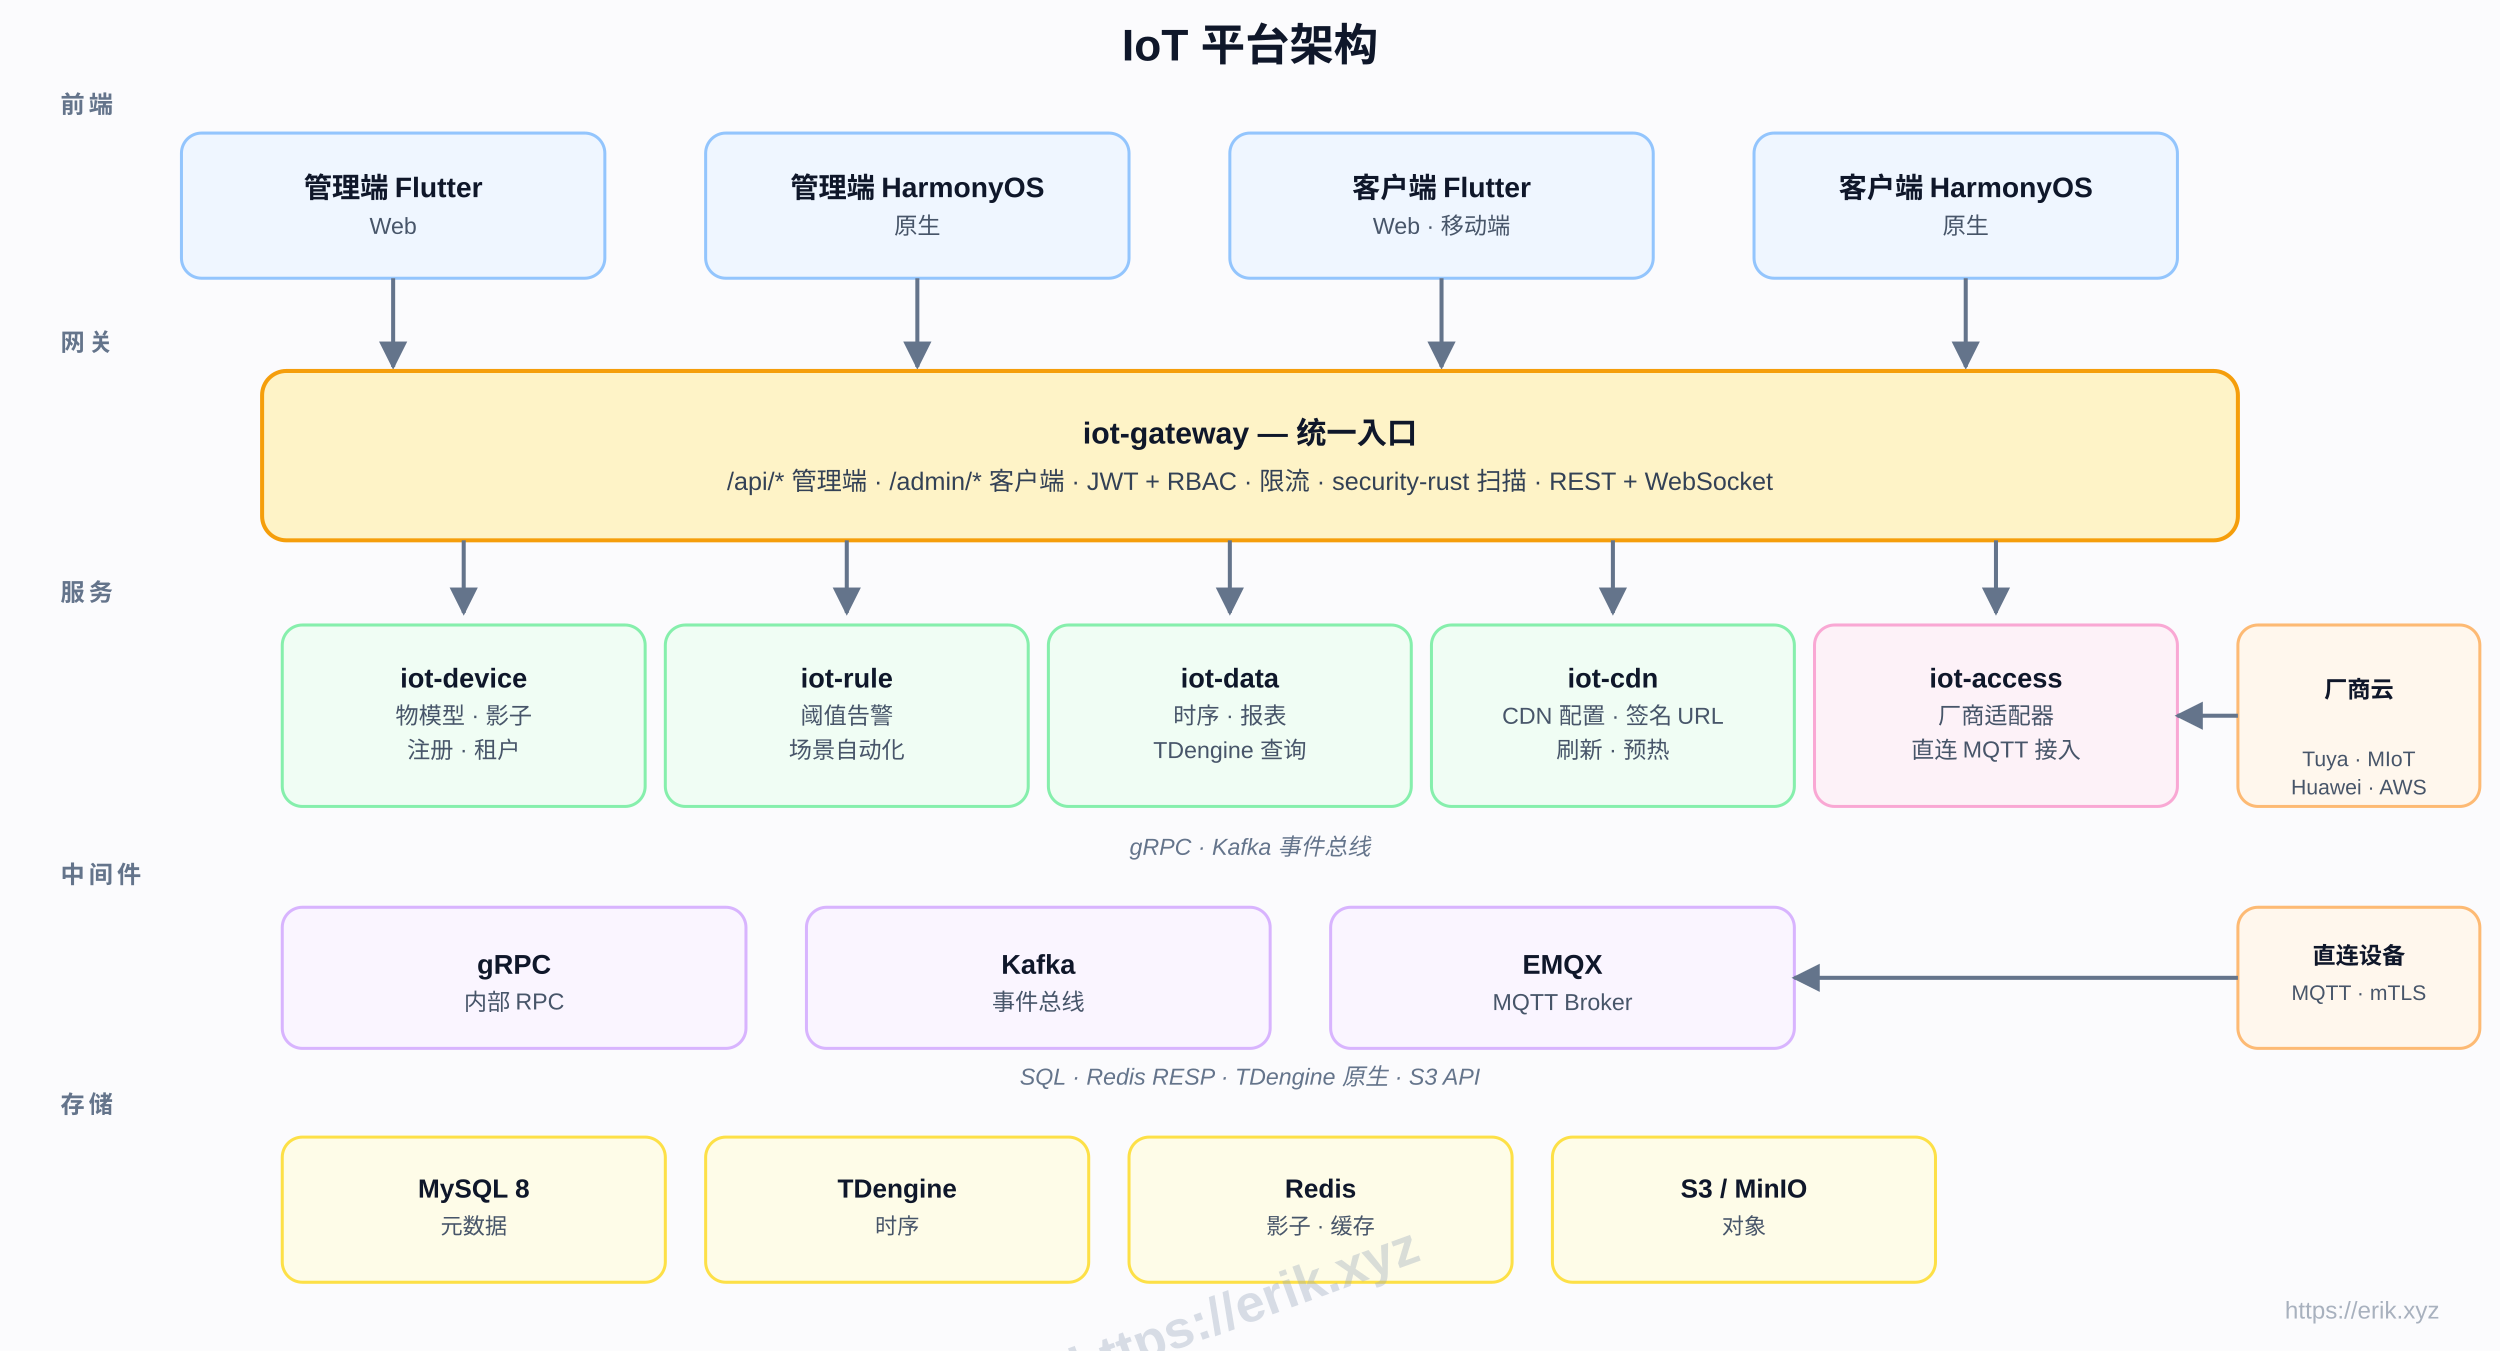
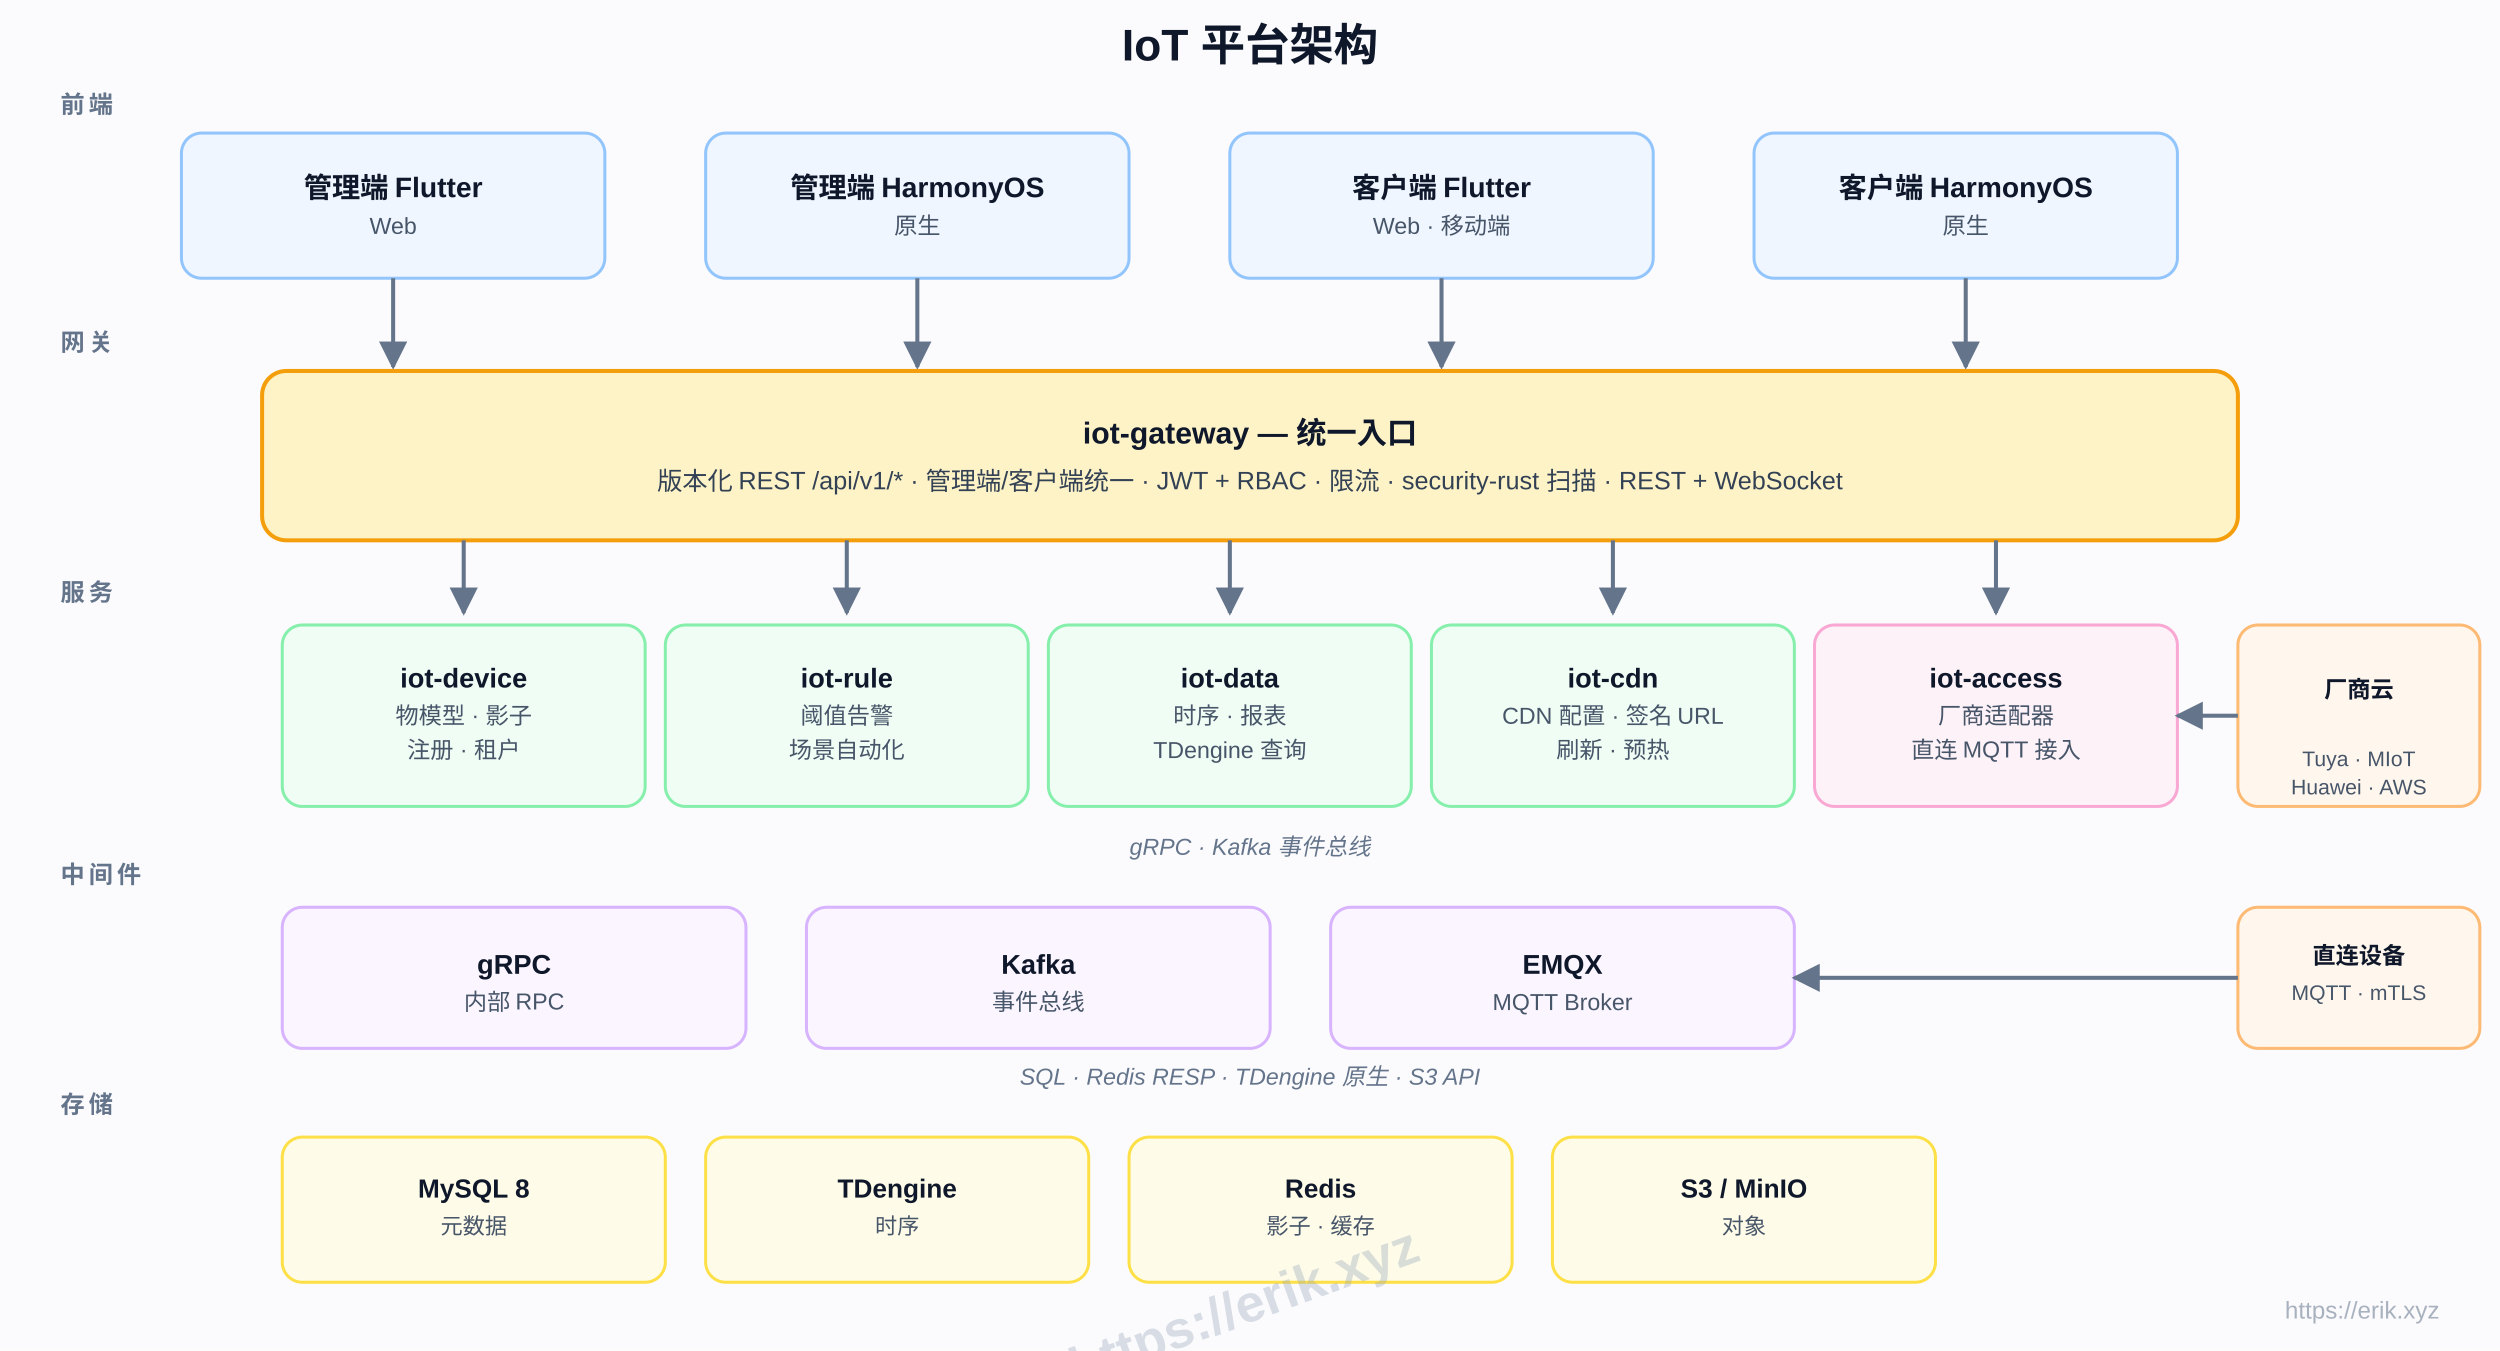
<svg xmlns="http://www.w3.org/2000/svg" viewBox="0 0 1240 670" font-family="Arial, 'PingFang SC', 'Microsoft YaHei', sans-serif">
  <defs>
    <marker id="arrow" viewBox="0 0 10 10" refX="9" refY="5" markerWidth="7" markerHeight="7" orient="auto-start-reverse">
      <path d="M0,0 L10,5 L0,10 z" fill="#64748b" />
    </marker>
  </defs>
  <rect width="1240" height="670" fill="#fbfbfd" />
  <text x="620" y="30" text-anchor="middle" font-size="22" font-weight="bold" fill="#0f172a">IoT 平台架构</text>
  <text x="30" y="56" font-size="12" font-weight="bold" letter-spacing="2" fill="#64748b">前端</text>
  <g>
    <rect x="90" y="66" width="210" height="72" rx="10" fill="#eff6ff" stroke="#93c5fd" stroke-width="1.5" />
    <text x="195" y="98" text-anchor="middle" font-size="14" font-weight="bold" fill="#0f172a">管理端 Flutter</text>
    <text x="195" y="116" text-anchor="middle" font-size="11.5" fill="#475569">Web</text>
    <rect x="350" y="66" width="210" height="72" rx="10" fill="#eff6ff" stroke="#93c5fd" stroke-width="1.5" />
    <text x="455" y="98" text-anchor="middle" font-size="14" font-weight="bold" fill="#0f172a">管理端 HarmonyOS</text>
    <text x="455" y="116" text-anchor="middle" font-size="11.5" fill="#475569">原生</text>
    <rect x="610" y="66" width="210" height="72" rx="10" fill="#eff6ff" stroke="#93c5fd" stroke-width="1.5" />
    <text x="715" y="98" text-anchor="middle" font-size="14" font-weight="bold" fill="#0f172a">客户端 Flutter</text>
    <text x="715" y="116" text-anchor="middle" font-size="11.5" fill="#475569">Web · 移动端</text>
    <rect x="870" y="66" width="210" height="72" rx="10" fill="#eff6ff" stroke="#93c5fd" stroke-width="1.5" />
    <text x="975" y="98" text-anchor="middle" font-size="14" font-weight="bold" fill="#0f172a">客户端 HarmonyOS</text>
    <text x="975" y="116" text-anchor="middle" font-size="11.5" fill="#475569">原生</text>
  </g>
  <line x1="195" y1="138" x2="195" y2="182" stroke="#64748b" stroke-width="2" marker-end="url(#arrow)" />
  <line x1="455" y1="138" x2="455" y2="182" stroke="#64748b" stroke-width="2" marker-end="url(#arrow)" />
  <line x1="715" y1="138" x2="715" y2="182" stroke="#64748b" stroke-width="2" marker-end="url(#arrow)" />
  <line x1="975" y1="138" x2="975" y2="182" stroke="#64748b" stroke-width="2" marker-end="url(#arrow)" />
  <text x="30" y="174" font-size="12" font-weight="bold" letter-spacing="2" fill="#64748b">网关</text>
  <rect x="130" y="184" width="980" height="84" rx="12" fill="#fef3c7" stroke="#f59e0b" stroke-width="2" />
  <text x="620" y="220" text-anchor="middle" font-size="15" font-weight="bold" fill="#0f172a">iot-gateway — 统一入口</text>
-   <text x="620" y="243" text-anchor="middle" font-size="12.5" fill="#334155">/api/* 管理端 · /admin/* 客户端 · JWT + RBAC · 限流 · security-rust 扫描 · REST + WebSocket</text>
+   <text x="620" y="243" text-anchor="middle" font-size="12.5" fill="#334155">版本化 REST /api/v1/* · 管理端/客户端统一 · JWT + RBAC · 限流 · security-rust 扫描 · REST + WebSocket</text>
  <line x1="230" y1="268" x2="230" y2="304" stroke="#64748b" stroke-width="2" marker-end="url(#arrow)" />
  <line x1="420" y1="268" x2="420" y2="304" stroke="#64748b" stroke-width="2" marker-end="url(#arrow)" />
  <line x1="610" y1="268" x2="610" y2="304" stroke="#64748b" stroke-width="2" marker-end="url(#arrow)" />
  <line x1="800" y1="268" x2="800" y2="304" stroke="#64748b" stroke-width="2" marker-end="url(#arrow)" />
  <line x1="990" y1="268" x2="990" y2="304" stroke="#64748b" stroke-width="2" marker-end="url(#arrow)" />
  <text x="30" y="298" font-size="12" font-weight="bold" letter-spacing="2" fill="#64748b">服务</text>
  <g>
    <rect x="140" y="310" width="180" height="90" rx="10" fill="#f0fdf4" stroke="#86efac" stroke-width="1.5" />
    <text x="230" y="341" text-anchor="middle" font-size="13.5" font-weight="bold" fill="#0f172a">iot-device</text>
    <text x="230" y="359" text-anchor="middle" font-size="11.5" fill="#475569">物模型 · 影子</text>
    <text x="230" y="376" text-anchor="middle" font-size="11.5" fill="#475569">注册 · 租户</text>
    <rect x="330" y="310" width="180" height="90" rx="10" fill="#f0fdf4" stroke="#86efac" stroke-width="1.5" />
    <text x="420" y="341" text-anchor="middle" font-size="13.5" font-weight="bold" fill="#0f172a">iot-rule</text>
    <text x="420" y="359" text-anchor="middle" font-size="11.5" fill="#475569">阈值告警</text>
    <text x="420" y="376" text-anchor="middle" font-size="11.5" fill="#475569">场景自动化</text>
    <rect x="520" y="310" width="180" height="90" rx="10" fill="#f0fdf4" stroke="#86efac" stroke-width="1.5" />
    <text x="610" y="341" text-anchor="middle" font-size="13.5" font-weight="bold" fill="#0f172a">iot-data</text>
    <text x="610" y="359" text-anchor="middle" font-size="11.5" fill="#475569">时序 · 报表</text>
    <text x="610" y="376" text-anchor="middle" font-size="11.5" fill="#475569">TDengine 查询</text>
    <rect x="710" y="310" width="180" height="90" rx="10" fill="#f0fdf4" stroke="#86efac" stroke-width="1.5" />
    <text x="800" y="341" text-anchor="middle" font-size="13.5" font-weight="bold" fill="#0f172a">iot-cdn</text>
    <text x="800" y="359" text-anchor="middle" font-size="11.5" fill="#475569">CDN 配置 · 签名 URL</text>
    <text x="800" y="376" text-anchor="middle" font-size="11.5" fill="#475569">刷新 · 预热</text>
    <rect x="900" y="310" width="180" height="90" rx="10" fill="#fdf2f8" stroke="#f9a8d4" stroke-width="1.5" />
    <text x="990" y="341" text-anchor="middle" font-size="13.5" font-weight="bold" fill="#0f172a">iot-access</text>
    <text x="990" y="359" text-anchor="middle" font-size="11.5" fill="#475569">厂商适配器</text>
    <text x="990" y="376" text-anchor="middle" font-size="11.5" fill="#475569">直连 MQTT 接入</text>
    <rect x="1110" y="310" width="120" height="90" rx="10" fill="#fff7ed" stroke="#fdba74" stroke-width="1.5" />
    <text x="1170" y="346" text-anchor="middle" font-size="11.5" font-weight="bold" fill="#0f172a">厂商云</text>
    <text x="1170" y="380" text-anchor="middle" font-size="10.5" fill="#475569">Tuya · MIoT</text>
    <text x="1170" y="394" text-anchor="middle" font-size="10.5" fill="#475569">Huawei · AWS</text>
  </g>
  <line x1="1110" y1="355" x2="1080" y2="355" stroke="#64748b" stroke-width="2" marker-end="url(#arrow)" />
  <text x="620" y="424" text-anchor="middle" font-size="11.5" font-style="italic" fill="#64748b">gRPC · Kafka 事件总线</text>
  <text x="30" y="438" font-size="12" font-weight="bold" letter-spacing="2" fill="#64748b">中间件</text>
  <g>
    <rect x="140" y="450" width="230" height="70" rx="10" fill="#faf5ff" stroke="#d8b4fe" stroke-width="1.5" />
    <text x="255" y="483" text-anchor="middle" font-size="13.5" font-weight="bold" fill="#0f172a">gRPC</text>
    <text x="255" y="501" text-anchor="middle" font-size="11.5" fill="#475569">内部 RPC</text>
    <rect x="400" y="450" width="230" height="70" rx="10" fill="#faf5ff" stroke="#d8b4fe" stroke-width="1.5" />
    <text x="515" y="483" text-anchor="middle" font-size="13.5" font-weight="bold" fill="#0f172a">Kafka</text>
    <text x="515" y="501" text-anchor="middle" font-size="11.5" fill="#475569">事件总线</text>
    <rect x="660" y="450" width="230" height="70" rx="10" fill="#faf5ff" stroke="#d8b4fe" stroke-width="1.5" />
    <text x="775" y="483" text-anchor="middle" font-size="13.5" font-weight="bold" fill="#0f172a">EMQX</text>
    <text x="775" y="501" text-anchor="middle" font-size="11.5" fill="#475569">MQTT Broker</text>
    <rect x="1110" y="450" width="120" height="70" rx="10" fill="#fff7ed" stroke="#fdba74" stroke-width="1.5" />
    <text x="1170" y="478" text-anchor="middle" font-size="11.5" font-weight="bold" fill="#0f172a">直连设备</text>
    <text x="1170" y="496" text-anchor="middle" font-size="10.5" fill="#475569">MQTT · mTLS</text>
  </g>
  <line x1="1110" y1="485" x2="890" y2="485" stroke="#64748b" stroke-width="2" marker-end="url(#arrow)" />
  <text x="620" y="538" text-anchor="middle" font-size="11.5" font-style="italic" fill="#64748b">SQL · Redis RESP · TDengine 原生 · S3 API</text>
  <text x="30" y="552" font-size="12" font-weight="bold" letter-spacing="2" fill="#64748b">存储</text>
  <g>
    <rect x="140" y="564" width="190" height="72" rx="10" fill="#fefce8" stroke="#fde047" stroke-width="1.5" />
    <text x="235" y="594" text-anchor="middle" font-size="13" font-weight="bold" fill="#0f172a">MySQL 8</text>
    <text x="235" y="612" text-anchor="middle" font-size="11" fill="#475569">元数据</text>
    <rect x="350" y="564" width="190" height="72" rx="10" fill="#fefce8" stroke="#fde047" stroke-width="1.5" />
    <text x="445" y="594" text-anchor="middle" font-size="13" font-weight="bold" fill="#0f172a">TDengine</text>
    <text x="445" y="612" text-anchor="middle" font-size="11" fill="#475569">时序</text>
    <rect x="560" y="564" width="190" height="72" rx="10" fill="#fefce8" stroke="#fde047" stroke-width="1.5" />
    <text x="655" y="594" text-anchor="middle" font-size="13" font-weight="bold" fill="#0f172a">Redis</text>
    <text x="655" y="612" text-anchor="middle" font-size="11" fill="#475569">影子 · 缓存</text>
    <rect x="770" y="564" width="190" height="72" rx="10" fill="#fefce8" stroke="#fde047" stroke-width="1.5" />
    <text x="865" y="594" text-anchor="middle" font-size="13" font-weight="bold" fill="#0f172a">S3 / MinIO</text>
    <text x="865" y="612" text-anchor="middle" font-size="11" fill="#475569">对象</text>
  </g>
  <text x="620" y="656" text-anchor="middle" font-size="26" font-weight="bold" fill="#94a3b8" opacity="0.35" transform="rotate(-20 620 656)">https://erik.xyz</text>
  <text x="1210" y="654" text-anchor="end" font-size="12" fill="#64748b" opacity="0.55">https://erik.xyz</text>
</svg>
